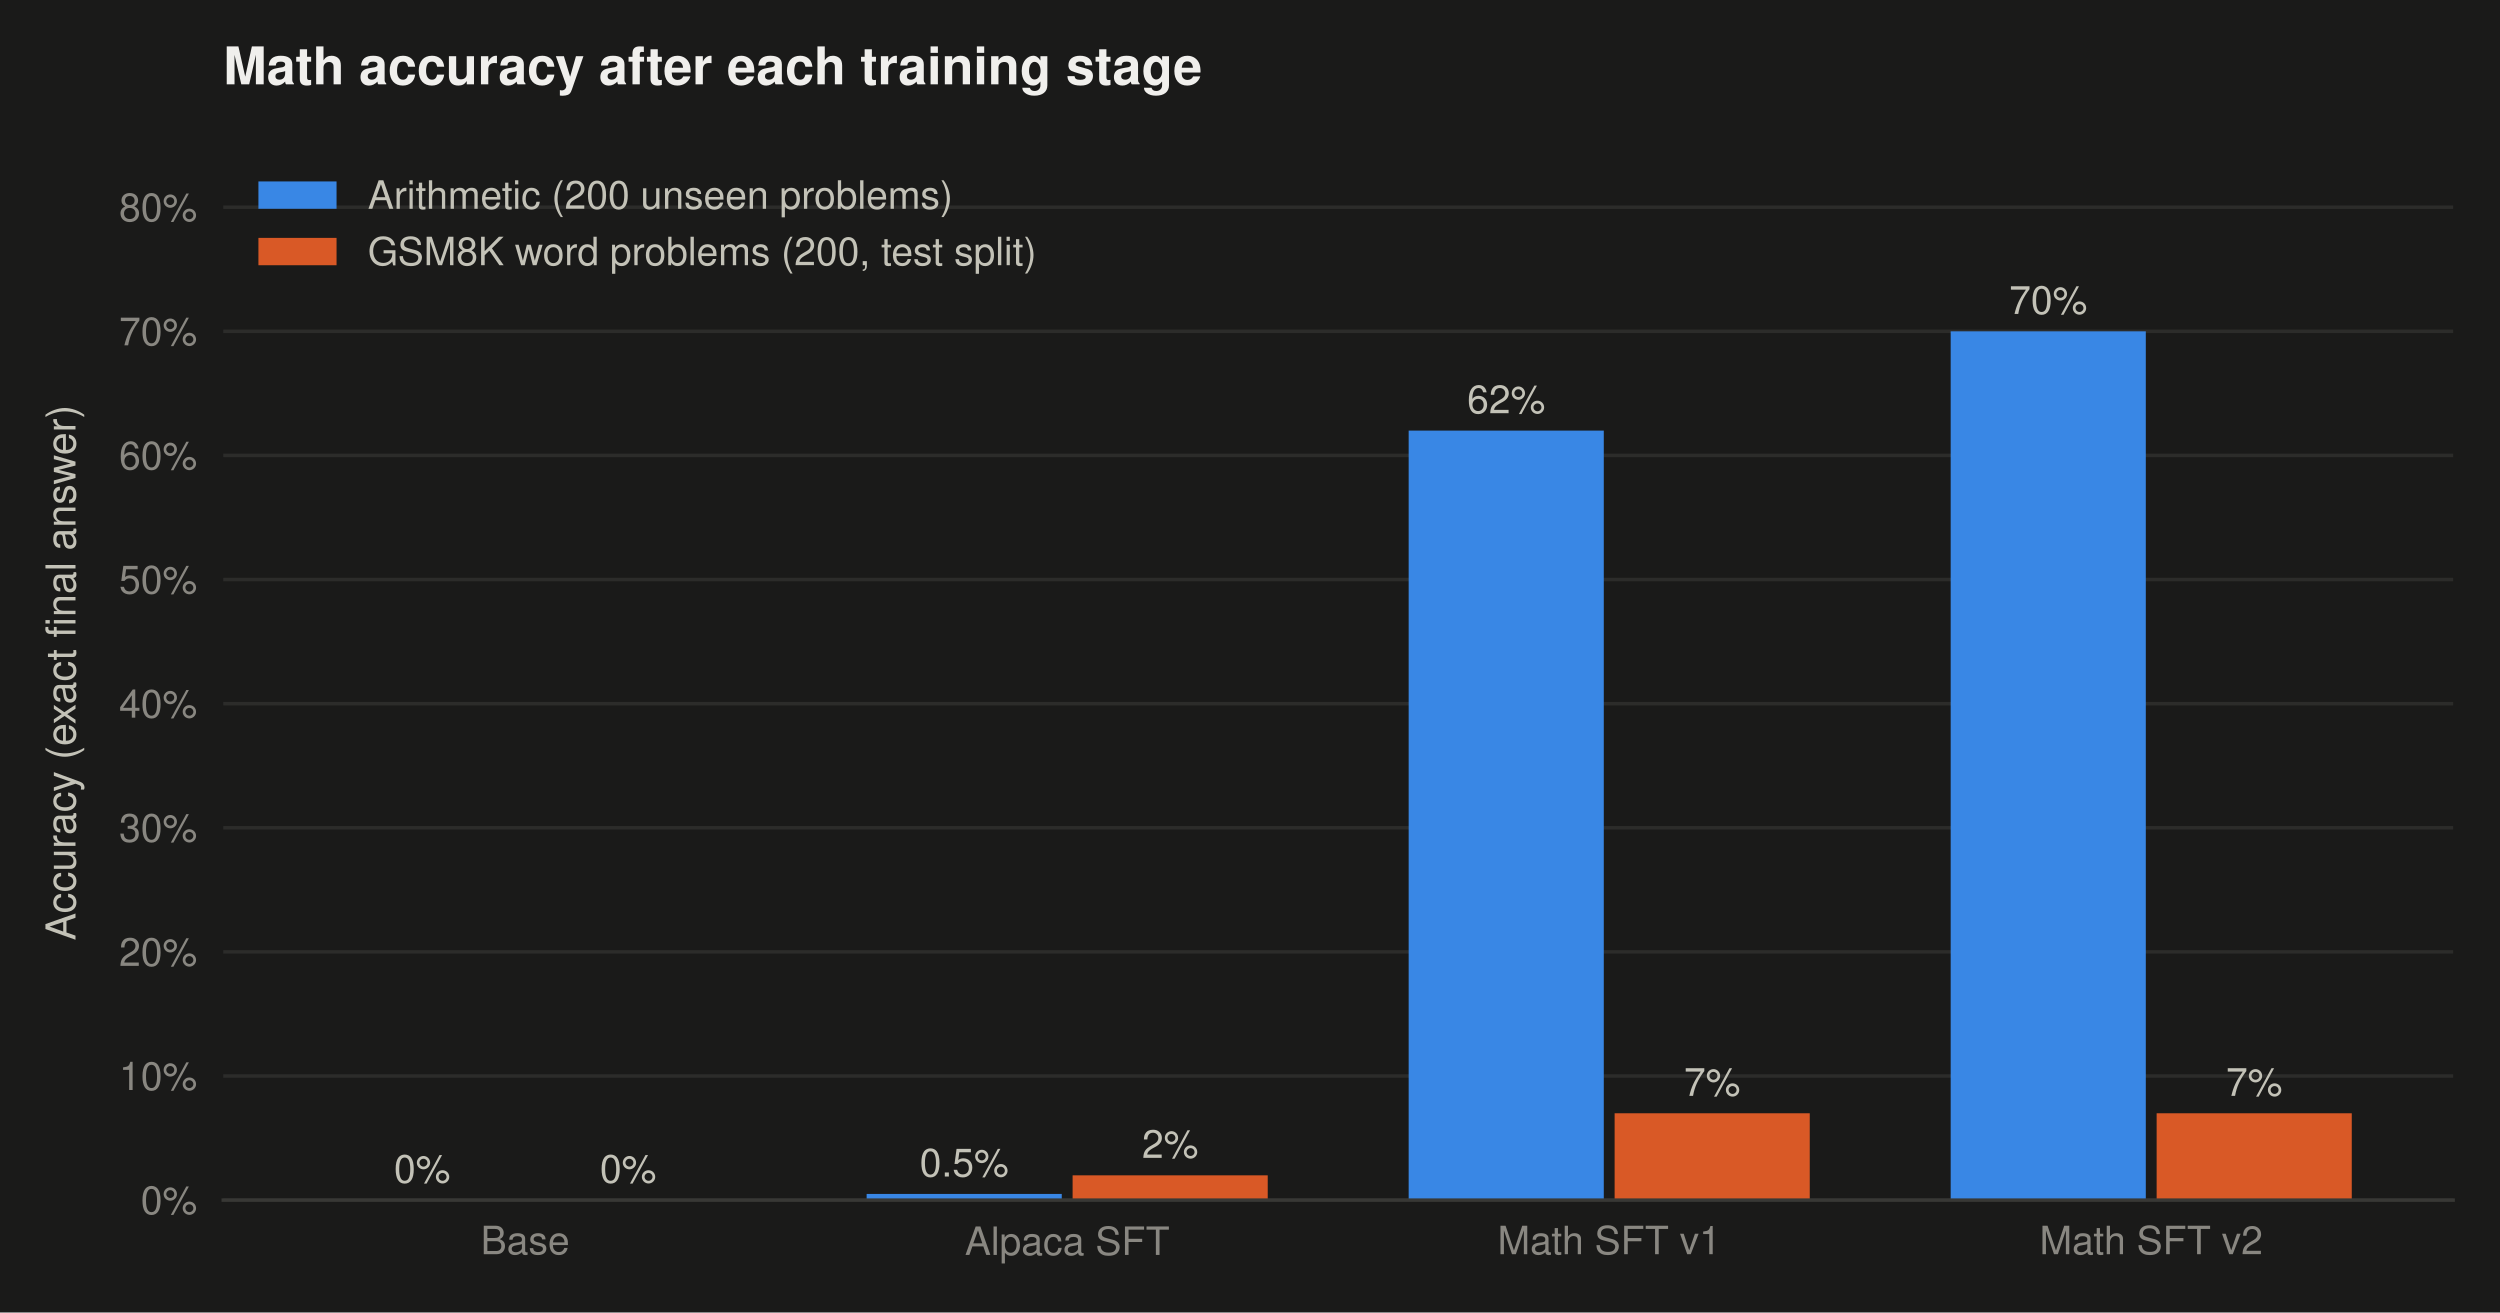
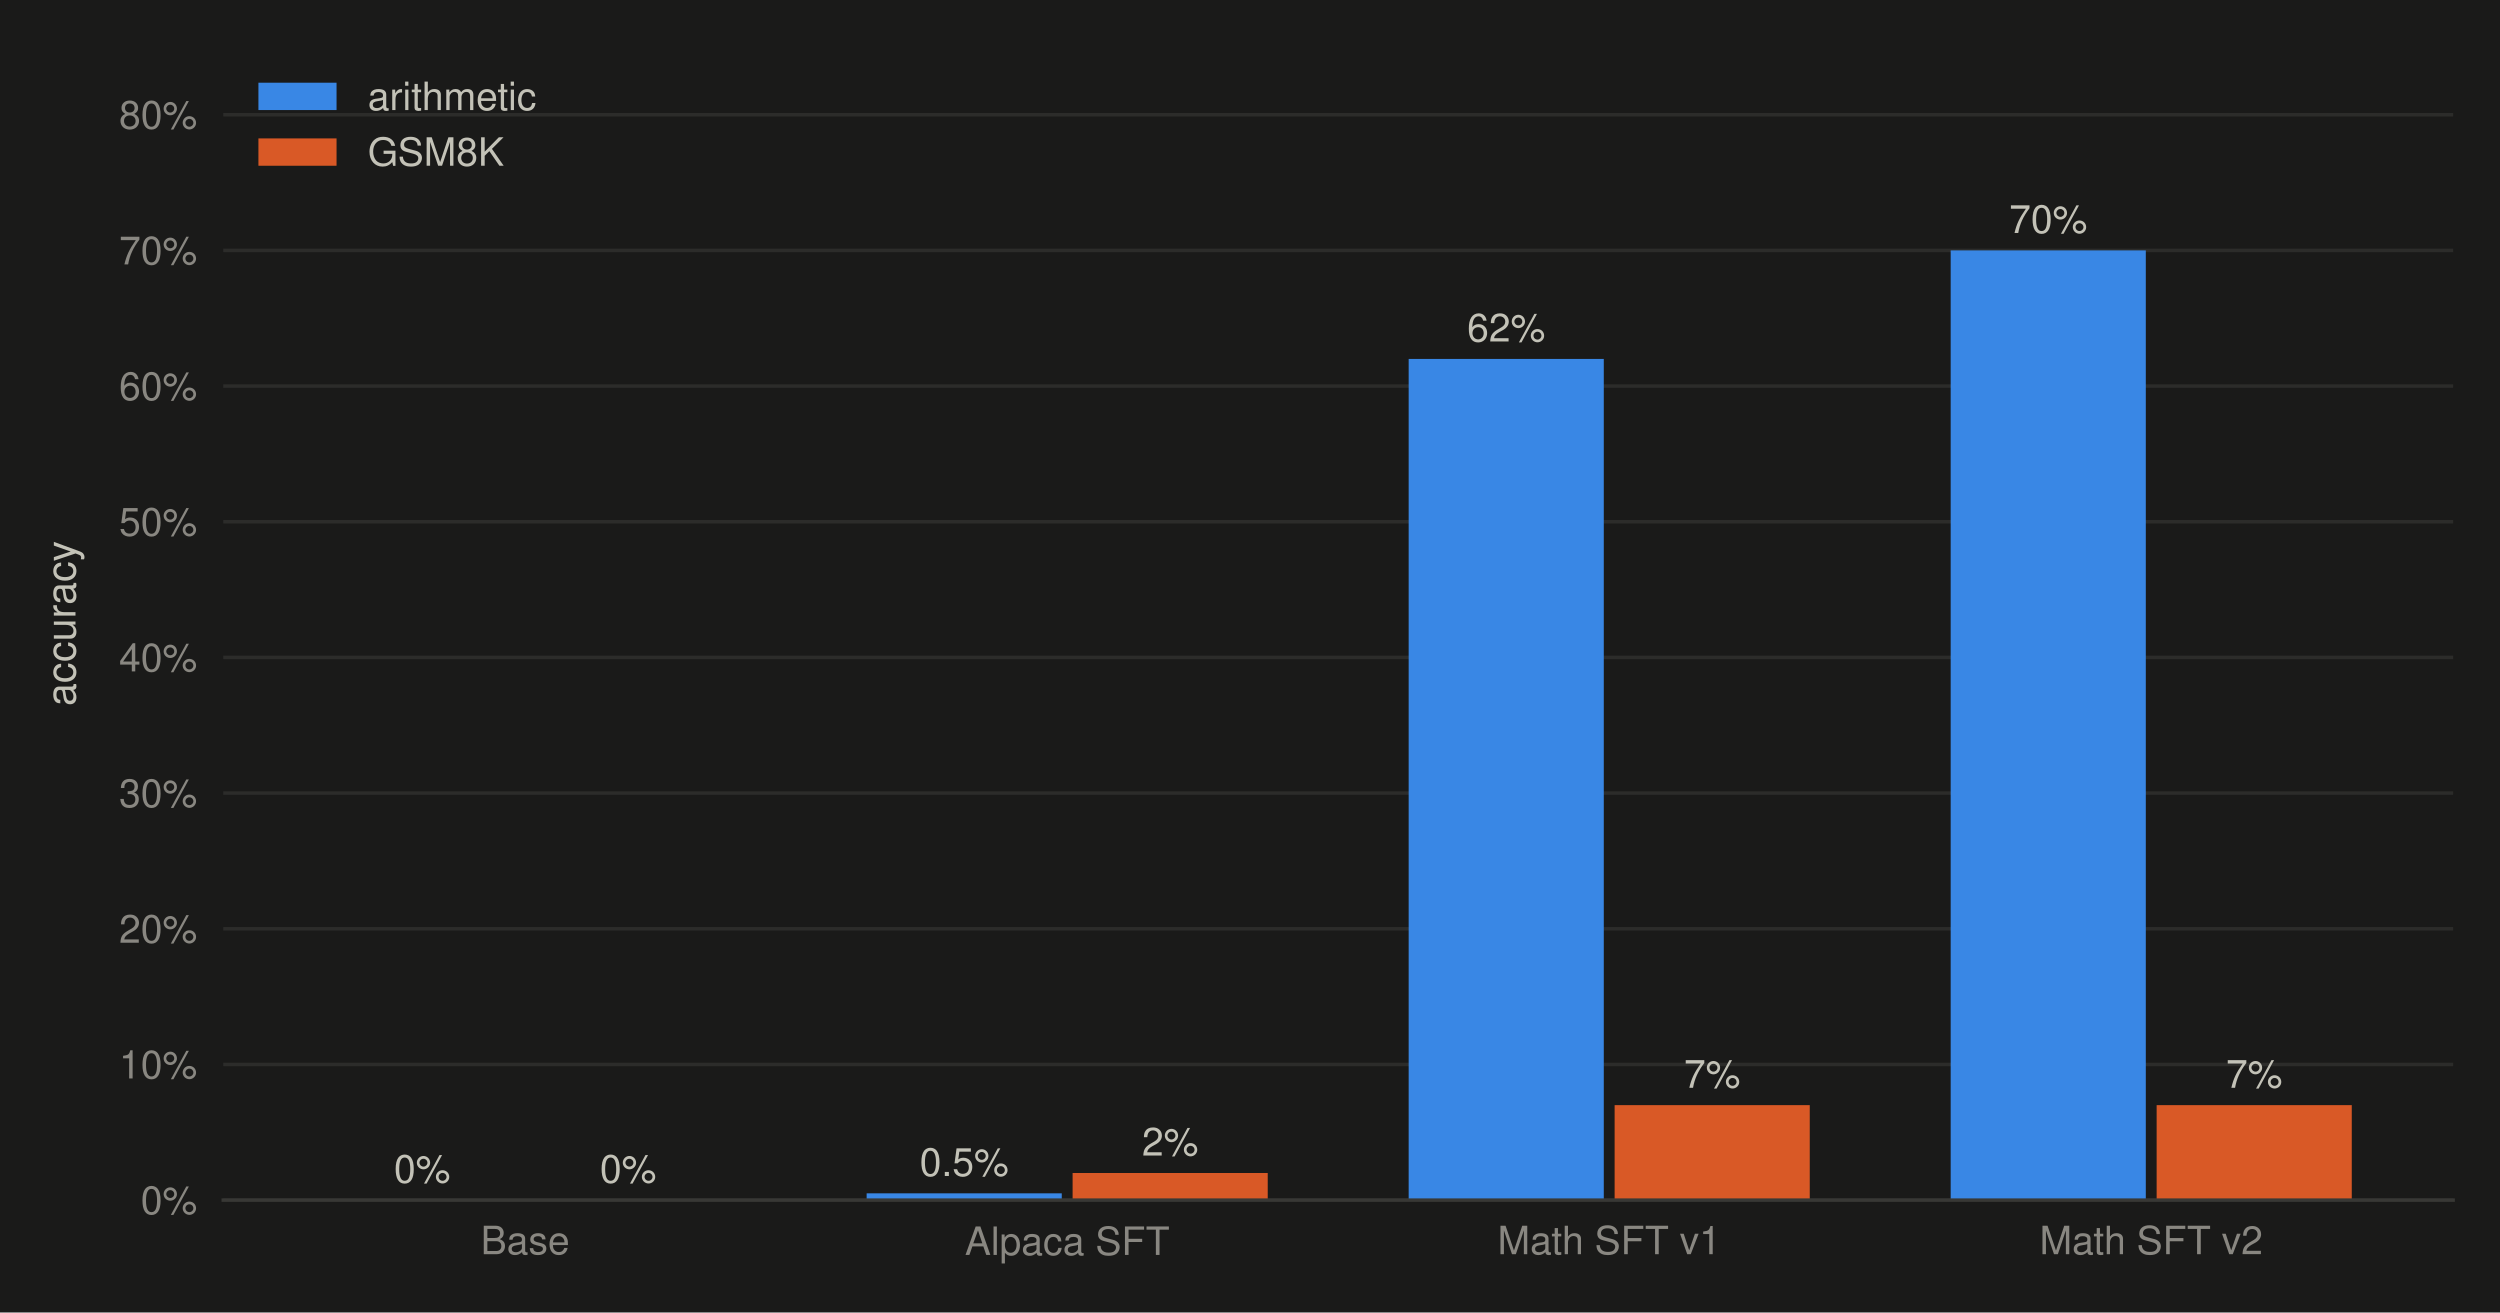
<svg xmlns="http://www.w3.org/2000/svg" width="576pt" height="302.4pt" viewBox="0 0 576 302.4" version="1.1">
  <defs>
    <style type="text/css">*{stroke-linejoin: round; stroke-linecap: butt}</style>
  </defs>
  <g id="figure_1">
    <g id="patch_1">
      <path d="M 0 302.4  L 576 302.4  L 576 0  L 0 0  z " style="fill: #1a1a19" />
    </g>
    <g id="axes_1">
      <g id="patch_2">
-         <path d="M 51.44 276.51  L 565.2 276.51  L 565.2 33.44  L 51.44 33.44  z " style="fill: #1a1a19" />
+         <path d="M 51.44 276.51  L 565.2 276.51  L 565.2 10.8  L 51.44 10.8  z " style="fill: #1a1a19" />
      </g>
      <g id="matplotlib.axis_1">
        <g id="xtick_1">
          <g id="line2d_1" />
          <g id="text_1">
            <text style="font-size: 9px; font-family: 'Helvetica', 'Arial', 'DejaVu Sans'; text-anchor: middle; fill: #898781" x="120.999" y="288.966" transform="rotate(-0 120.9987 288.9661)">Base</text>
          </g>
        </g>
        <g id="xtick_2">
          <g id="line2d_2" />
          <g id="text_2">
            <text style="font-size: 9px; font-family: 'Helvetica', 'Arial', 'DejaVu Sans'; text-anchor: middle; fill: #898781" x="245.88" y="289.142" transform="rotate(-0 245.8796 289.1419)">Alpaca SFT</text>
          </g>
        </g>
        <g id="xtick_3">
          <g id="line2d_3" />
          <g id="text_3">
            <text style="font-size: 9px; font-family: 'Helvetica', 'Arial', 'DejaVu Sans'; text-anchor: middle; fill: #898781" x="370.76" y="288.966" transform="rotate(-0 370.7604 288.9661)">Math SFT v1</text>
          </g>
        </g>
        <g id="xtick_4">
          <g id="line2d_4" />
          <g id="text_4">
            <text style="font-size: 9px; font-family: 'Helvetica', 'Arial', 'DejaVu Sans'; text-anchor: middle; fill: #898781" x="495.641" y="288.966" transform="rotate(-0 495.6413 288.9661)">Math SFT v2</text>
          </g>
        </g>
      </g>
      <g id="matplotlib.axis_2">
        <g id="ytick_1">
          <g id="line2d_5">
-             <path d="M 51.44 276.51  L 565.2 276.51  " clip-path="url(#p0b5ef535d6)" style="fill: none; stroke: #2c2c2a; stroke-width: 0.8; stroke-linecap: square" />
+             <path d="M 51.44 276.51  L 565.2 276.51  " clip-path="url(#p0453269ef0)" style="fill: none; stroke: #2c2c2a; stroke-width: 0.8; stroke-linecap: square" />
          </g>
          <g id="line2d_6" />
          <g id="text_5">
            <text style="font-size: 9px; font-family: 'Helvetica', 'Arial', 'DejaVu Sans'; text-anchor: end; fill: #898781" x="45.44" y="279.738" transform="rotate(-0 45.44 279.738)">0%</text>
          </g>
        </g>
        <g id="ytick_2">
          <g id="line2d_7">
-             <path d="M 51.44 247.914  L 565.2 247.914  " clip-path="url(#p0b5ef535d6)" style="fill: none; stroke: #2c2c2a; stroke-width: 0.8; stroke-linecap: square" />
+             <path d="M 51.44 245.25  L 565.2 245.25  " clip-path="url(#p0453269ef0)" style="fill: none; stroke: #2c2c2a; stroke-width: 0.8; stroke-linecap: square" />
          </g>
          <g id="line2d_8" />
          <g id="text_6">
-             <text style="font-size: 9px; font-family: 'Helvetica', 'Arial', 'DejaVu Sans'; text-anchor: end; fill: #898781" x="45.44" y="251.142" transform="rotate(-0 45.44 251.1416)">10%</text>
+             <text style="font-size: 9px; font-family: 'Helvetica', 'Arial', 'DejaVu Sans'; text-anchor: end; fill: #898781" x="45.44" y="248.478" transform="rotate(-0 45.44 248.478)">10%</text>
          </g>
        </g>
        <g id="ytick_3">
          <g id="line2d_9">
-             <path d="M 51.44 219.317  L 565.2 219.317  " clip-path="url(#p0b5ef535d6)" style="fill: none; stroke: #2c2c2a; stroke-width: 0.8; stroke-linecap: square" />
+             <path d="M 51.44 213.99  L 565.2 213.99  " clip-path="url(#p0453269ef0)" style="fill: none; stroke: #2c2c2a; stroke-width: 0.8; stroke-linecap: square" />
          </g>
          <g id="line2d_10" />
          <g id="text_7">
-             <text style="font-size: 9px; font-family: 'Helvetica', 'Arial', 'DejaVu Sans'; text-anchor: end; fill: #898781" x="45.44" y="222.545" transform="rotate(-0 45.44 222.5451)">20%</text>
+             <text style="font-size: 9px; font-family: 'Helvetica', 'Arial', 'DejaVu Sans'; text-anchor: end; fill: #898781" x="45.44" y="217.218" transform="rotate(-0 45.44 217.218)">20%</text>
          </g>
        </g>
        <g id="ytick_4">
          <g id="line2d_11">
-             <path d="M 51.44 190.721  L 565.2 190.721  " clip-path="url(#p0b5ef535d6)" style="fill: none; stroke: #2c2c2a; stroke-width: 0.8; stroke-linecap: square" />
+             <path d="M 51.44 182.73  L 565.2 182.73  " clip-path="url(#p0453269ef0)" style="fill: none; stroke: #2c2c2a; stroke-width: 0.8; stroke-linecap: square" />
          </g>
          <g id="line2d_12" />
          <g id="text_8">
-             <text style="font-size: 9px; font-family: 'Helvetica', 'Arial', 'DejaVu Sans'; text-anchor: end; fill: #898781" x="45.44" y="193.949" transform="rotate(-0 45.44 193.9486)">30%</text>
+             <text style="font-size: 9px; font-family: 'Helvetica', 'Arial', 'DejaVu Sans'; text-anchor: end; fill: #898781" x="45.44" y="185.958" transform="rotate(-0 45.44 185.958)">30%</text>
          </g>
        </g>
        <g id="ytick_5">
          <g id="line2d_13">
-             <path d="M 51.44 162.124  L 565.2 162.124  " clip-path="url(#p0b5ef535d6)" style="fill: none; stroke: #2c2c2a; stroke-width: 0.8; stroke-linecap: square" />
+             <path d="M 51.44 151.47  L 565.2 151.47  " clip-path="url(#p0453269ef0)" style="fill: none; stroke: #2c2c2a; stroke-width: 0.8; stroke-linecap: square" />
          </g>
          <g id="line2d_14" />
          <g id="text_9">
-             <text style="font-size: 9px; font-family: 'Helvetica', 'Arial', 'DejaVu Sans'; text-anchor: end; fill: #898781" x="45.44" y="165.352" transform="rotate(-0 45.44 165.3522)">40%</text>
+             <text style="font-size: 9px; font-family: 'Helvetica', 'Arial', 'DejaVu Sans'; text-anchor: end; fill: #898781" x="45.44" y="154.698" transform="rotate(-0 45.44 154.698)">40%</text>
          </g>
        </g>
        <g id="ytick_6">
          <g id="line2d_15">
-             <path d="M 51.44 133.528  L 565.2 133.528  " clip-path="url(#p0b5ef535d6)" style="fill: none; stroke: #2c2c2a; stroke-width: 0.8; stroke-linecap: square" />
+             <path d="M 51.44 120.21  L 565.2 120.21  " clip-path="url(#p0453269ef0)" style="fill: none; stroke: #2c2c2a; stroke-width: 0.8; stroke-linecap: square" />
          </g>
          <g id="line2d_16" />
          <g id="text_10">
-             <text style="font-size: 9px; font-family: 'Helvetica', 'Arial', 'DejaVu Sans'; text-anchor: end; fill: #898781" x="45.44" y="136.756" transform="rotate(-0 45.44 136.7557)">50%</text>
+             <text style="font-size: 9px; font-family: 'Helvetica', 'Arial', 'DejaVu Sans'; text-anchor: end; fill: #898781" x="45.44" y="123.438" transform="rotate(-0 45.44 123.438)">50%</text>
          </g>
        </g>
        <g id="ytick_7">
          <g id="line2d_17">
-             <path d="M 51.44 104.931  L 565.2 104.931  " clip-path="url(#p0b5ef535d6)" style="fill: none; stroke: #2c2c2a; stroke-width: 0.8; stroke-linecap: square" />
+             <path d="M 51.44 88.95  L 565.2 88.95  " clip-path="url(#p0453269ef0)" style="fill: none; stroke: #2c2c2a; stroke-width: 0.8; stroke-linecap: square" />
          </g>
          <g id="line2d_18" />
          <g id="text_11">
-             <text style="font-size: 9px; font-family: 'Helvetica', 'Arial', 'DejaVu Sans'; text-anchor: end; fill: #898781" x="45.44" y="108.159" transform="rotate(-0 45.44 108.1592)">60%</text>
+             <text style="font-size: 9px; font-family: 'Helvetica', 'Arial', 'DejaVu Sans'; text-anchor: end; fill: #898781" x="45.44" y="92.178" transform="rotate(-0 45.44 92.17805)">60%</text>
          </g>
        </g>
        <g id="ytick_8">
          <g id="line2d_19">
-             <path d="M 51.44 76.335  L 565.2 76.335  " clip-path="url(#p0b5ef535d6)" style="fill: none; stroke: #2c2c2a; stroke-width: 0.8; stroke-linecap: square" />
+             <path d="M 51.44 57.69  L 565.2 57.69  " clip-path="url(#p0453269ef0)" style="fill: none; stroke: #2c2c2a; stroke-width: 0.8; stroke-linecap: square" />
          </g>
          <g id="line2d_20" />
          <g id="text_12">
-             <text style="font-size: 9px; font-family: 'Helvetica', 'Arial', 'DejaVu Sans'; text-anchor: end; fill: #898781" x="45.44" y="79.563" transform="rotate(-0 45.44 79.56275)">70%</text>
+             <text style="font-size: 9px; font-family: 'Helvetica', 'Arial', 'DejaVu Sans'; text-anchor: end; fill: #898781" x="45.44" y="60.918" transform="rotate(-0 45.44 60.91805)">70%</text>
          </g>
        </g>
        <g id="ytick_9">
          <g id="line2d_21">
-             <path d="M 51.44 47.738  L 565.2 47.738  " clip-path="url(#p0b5ef535d6)" style="fill: none; stroke: #2c2c2a; stroke-width: 0.8; stroke-linecap: square" />
+             <path d="M 51.44 26.43  L 565.2 26.43  " clip-path="url(#p0453269ef0)" style="fill: none; stroke: #2c2c2a; stroke-width: 0.8; stroke-linecap: square" />
          </g>
          <g id="line2d_22" />
          <g id="text_13">
-             <text style="font-size: 9px; font-family: 'Helvetica', 'Arial', 'DejaVu Sans'; text-anchor: end; fill: #898781" x="45.44" y="50.966" transform="rotate(-0 45.44 50.96628)">80%</text>
+             <text style="font-size: 9px; font-family: 'Helvetica', 'Arial', 'DejaVu Sans'; text-anchor: end; fill: #898781" x="45.44" y="29.658" transform="rotate(-0 45.44 29.65805)">80%</text>
          </g>
        </g>
        <g id="text_14">
-           <text style="font-size: 9.5px; font-family: 'Helvetica', 'Arial', 'DejaVu Sans'; text-anchor: middle; fill: #c3c2b7" x="17.391" y="154.975" transform="rotate(-90 17.39078 154.975)">Accuracy (exact final answer)</text>
+           <text style="font-size: 9.5px; font-family: 'Helvetica', 'Arial', 'DejaVu Sans'; text-anchor: middle; fill: #c3c2b7" x="17.391" y="143.655" transform="rotate(-90 17.39078 143.655)">accuracy</text>
        </g>
      </g>
      <g id="patch_3">
-         <path d="M 74.793 276.51  L 119.75 276.51  L 119.75 276.51  L 74.793 276.51  z " clip-path="url(#p0b5ef535d6)" style="fill: #3987e5" />
+         <path d="M 74.793 276.51  L 119.75 276.51  L 119.75 276.51  L 74.793 276.51  z " clip-path="url(#p0453269ef0)" style="fill: #3987e5" />
      </g>
      <g id="patch_4">
-         <path d="M 199.674 276.51  L 244.631 276.51  L 244.631 275.08  L 199.674 275.08  z " clip-path="url(#p0b5ef535d6)" style="fill: #3987e5" />
+         <path d="M 199.674 276.51  L 244.631 276.51  L 244.631 274.947  L 199.674 274.947  z " clip-path="url(#p0453269ef0)" style="fill: #3987e5" />
      </g>
      <g id="patch_5">
-         <path d="M 324.555 276.51  L 369.512 276.51  L 369.512 99.212  L 324.555 99.212  z " clip-path="url(#p0b5ef535d6)" style="fill: #3987e5" />
+         <path d="M 324.555 276.51  L 369.512 276.51  L 369.512 82.698  L 324.555 82.698  z " clip-path="url(#p0453269ef0)" style="fill: #3987e5" />
      </g>
      <g id="patch_6">
-         <path d="M 449.435 276.51  L 494.393 276.51  L 494.393 76.335  L 449.435 76.335  z " clip-path="url(#p0b5ef535d6)" style="fill: #3987e5" />
+         <path d="M 449.435 276.51  L 494.393 276.51  L 494.393 57.69  L 449.435 57.69  z " clip-path="url(#p0453269ef0)" style="fill: #3987e5" />
      </g>
      <g id="patch_7">
-         <path d="M 122.247 276.51  L 167.205 276.51  L 167.205 276.51  L 122.247 276.51  z " clip-path="url(#p0b5ef535d6)" style="fill: #d95926" />
+         <path d="M 122.247 276.51  L 167.205 276.51  L 167.205 276.51  L 122.247 276.51  z " clip-path="url(#p0453269ef0)" style="fill: #d95926" />
      </g>
      <g id="patch_8">
-         <path d="M 247.128 276.51  L 292.085 276.51  L 292.085 270.791  L 247.128 270.791  z " clip-path="url(#p0b5ef535d6)" style="fill: #d95926" />
+         <path d="M 247.128 276.51  L 292.085 276.51  L 292.085 270.258  L 247.128 270.258  z " clip-path="url(#p0453269ef0)" style="fill: #d95926" />
      </g>
      <g id="patch_9">
-         <path d="M 372.009 276.51  L 416.966 276.51  L 416.966 256.492  L 372.009 256.492  z " clip-path="url(#p0b5ef535d6)" style="fill: #d95926" />
+         <path d="M 372.009 276.51  L 416.966 276.51  L 416.966 254.628  L 372.009 254.628  z " clip-path="url(#p0453269ef0)" style="fill: #d95926" />
      </g>
      <g id="patch_10">
-         <path d="M 496.89 276.51  L 541.847 276.51  L 541.847 256.492  L 496.89 256.492  z " clip-path="url(#p0b5ef535d6)" style="fill: #d95926" />
+         <path d="M 496.89 276.51  L 541.847 276.51  L 541.847 254.628  L 496.89 254.628  z " clip-path="url(#p0453269ef0)" style="fill: #d95926" />
      </g>
      <g id="patch_11">
        <path d="M 51.44 276.51  L 565.2 276.51  " style="fill: none; stroke: #383835; stroke-width: 0.8; stroke-linejoin: miter; stroke-linecap: square" />
      </g>
      <g id="text_15">
        <text style="font-size: 9px; font-family: 'Helvetica', 'Arial', 'DejaVu Sans'; text-anchor: middle; fill: #c3c2b7" x="97.271" y="272.51" transform="rotate(-0 97.27129 272.51)">0%</text>
      </g>
      <g id="text_16">
-         <text style="font-size: 9px; font-family: 'Helvetica', 'Arial', 'DejaVu Sans'; text-anchor: middle; fill: #c3c2b7" x="222.152" y="271.08" transform="rotate(-0 222.1522 271.0802)">0.5%</text>
+         <text style="font-size: 9px; font-family: 'Helvetica', 'Arial', 'DejaVu Sans'; text-anchor: middle; fill: #c3c2b7" x="222.152" y="270.947" transform="rotate(-0 222.1522 270.947)">0.5%</text>
      </g>
      <g id="text_17">
-         <text style="font-size: 9px; font-family: 'Helvetica', 'Arial', 'DejaVu Sans'; text-anchor: middle; fill: #c3c2b7" x="347.033" y="95.212" transform="rotate(-0 347.0331 95.21188)">62%</text>
+         <text style="font-size: 9px; font-family: 'Helvetica', 'Arial', 'DejaVu Sans'; text-anchor: middle; fill: #c3c2b7" x="347.033" y="78.698" transform="rotate(-0 347.0331 78.698)">62%</text>
      </g>
      <g id="text_18">
-         <text style="font-size: 9px; font-family: 'Helvetica', 'Arial', 'DejaVu Sans'; text-anchor: middle; fill: #c3c2b7" x="471.914" y="72.335" transform="rotate(-0 471.914 72.33471)">70%</text>
+         <text style="font-size: 9px; font-family: 'Helvetica', 'Arial', 'DejaVu Sans'; text-anchor: middle; fill: #c3c2b7" x="471.914" y="53.69" transform="rotate(-0 471.914 53.69)">70%</text>
      </g>
      <g id="text_19">
        <text style="font-size: 9px; font-family: 'Helvetica', 'Arial', 'DejaVu Sans'; text-anchor: middle; fill: #c3c2b7" x="144.726" y="272.51" transform="rotate(-0 144.726 272.51)">0%</text>
      </g>
      <g id="text_20">
-         <text style="font-size: 9px; font-family: 'Helvetica', 'Arial', 'DejaVu Sans'; text-anchor: middle; fill: #c3c2b7" x="269.607" y="266.791" transform="rotate(-0 269.6069 266.7907)">2%</text>
+         <text style="font-size: 9px; font-family: 'Helvetica', 'Arial', 'DejaVu Sans'; text-anchor: middle; fill: #c3c2b7" x="269.607" y="266.258" transform="rotate(-0 269.6069 266.258)">2%</text>
      </g>
      <g id="text_21">
-         <text style="font-size: 9px; font-family: 'Helvetica', 'Arial', 'DejaVu Sans'; text-anchor: middle; fill: #c3c2b7" x="394.488" y="252.492" transform="rotate(-0 394.4878 252.4925)">7%</text>
+         <text style="font-size: 9px; font-family: 'Helvetica', 'Arial', 'DejaVu Sans'; text-anchor: middle; fill: #c3c2b7" x="394.488" y="250.628" transform="rotate(-0 394.4878 250.628)">7%</text>
      </g>
      <g id="text_22">
-         <text style="font-size: 9px; font-family: 'Helvetica', 'Arial', 'DejaVu Sans'; text-anchor: middle; fill: #c3c2b7" x="519.369" y="252.492" transform="rotate(-0 519.3687 252.4925)">7%</text>
-       </g>
-       <g id="text_23">
-         <text style="font-weight: 700; font-size: 12px; font-family: 'Helvetica', 'Arial', 'DejaVu Sans'; text-anchor: start; fill: #f0efec" x="51.44" y="19.44" transform="rotate(-0 51.44 19.44)">Math accuracy after each training stage</text>
+         <text style="font-size: 9px; font-family: 'Helvetica', 'Arial', 'DejaVu Sans'; text-anchor: middle; fill: #c3c2b7" x="519.369" y="250.628" transform="rotate(-0 519.3687 250.628)">7%</text>
      </g>
      <g id="legend_1">
        <g id="patch_12">
-           <path d="M 59.54 48.102  L 77.54 48.102  L 77.54 41.802  L 59.54 41.802  z " style="fill: #3987e5" />
+           <path d="M 59.54 25.356  L 77.54 25.356  L 77.54 19.056  L 59.54 19.056  z " style="fill: #3987e5" />
+         </g>
+         <g id="text_23">
+           <text style="font-size: 9px; font-family: 'Helvetica', 'Arial', 'DejaVu Sans'; text-anchor: start; fill: #c3c2b7" x="84.74" y="25.356" transform="rotate(-0 84.74 25.35609)">arithmetic</text>
+         </g>
+         <g id="patch_13">
+           <path d="M 59.54 38.188  L 77.54 38.188  L 77.54 31.888  L 59.54 31.888  z " style="fill: #d95926" />
        </g>
        <g id="text_24">
-           <text style="font-size: 9px; font-family: 'Helvetica', 'Arial', 'DejaVu Sans'; text-anchor: start; fill: #c3c2b7" x="84.74" y="48.102" transform="rotate(-0 84.74 48.10156)">Arithmetic (200 unseen problems)</text>
-         </g>
-         <g id="patch_13">
-           <path d="M 59.54 61.109  L 77.54 61.109  L 77.54 54.809  L 59.54 54.809  z " style="fill: #d95926" />
-         </g>
-         <g id="text_25">
-           <text style="font-size: 9px; font-family: 'Helvetica', 'Arial', 'DejaVu Sans'; text-anchor: start; fill: #c3c2b7" x="84.74" y="61.109" transform="rotate(-0 84.74 61.10938)">GSM8K word problems (200, test split)</text>
+           <text style="font-size: 9px; font-family: 'Helvetica', 'Arial', 'DejaVu Sans'; text-anchor: start; fill: #c3c2b7" x="84.74" y="38.188" transform="rotate(-0 84.74 38.18812)">GSM8K</text>
        </g>
      </g>
    </g>
  </g>
  <defs>
-     <clipPath id="p0b5ef535d6">
-       <rect x="51.44" y="33.44" width="513.76" height="243.07" />
+     <clipPath id="p0453269ef0">
+       <rect x="51.44" y="10.8" width="513.76" height="265.71" />
    </clipPath>
  </defs>
</svg>
